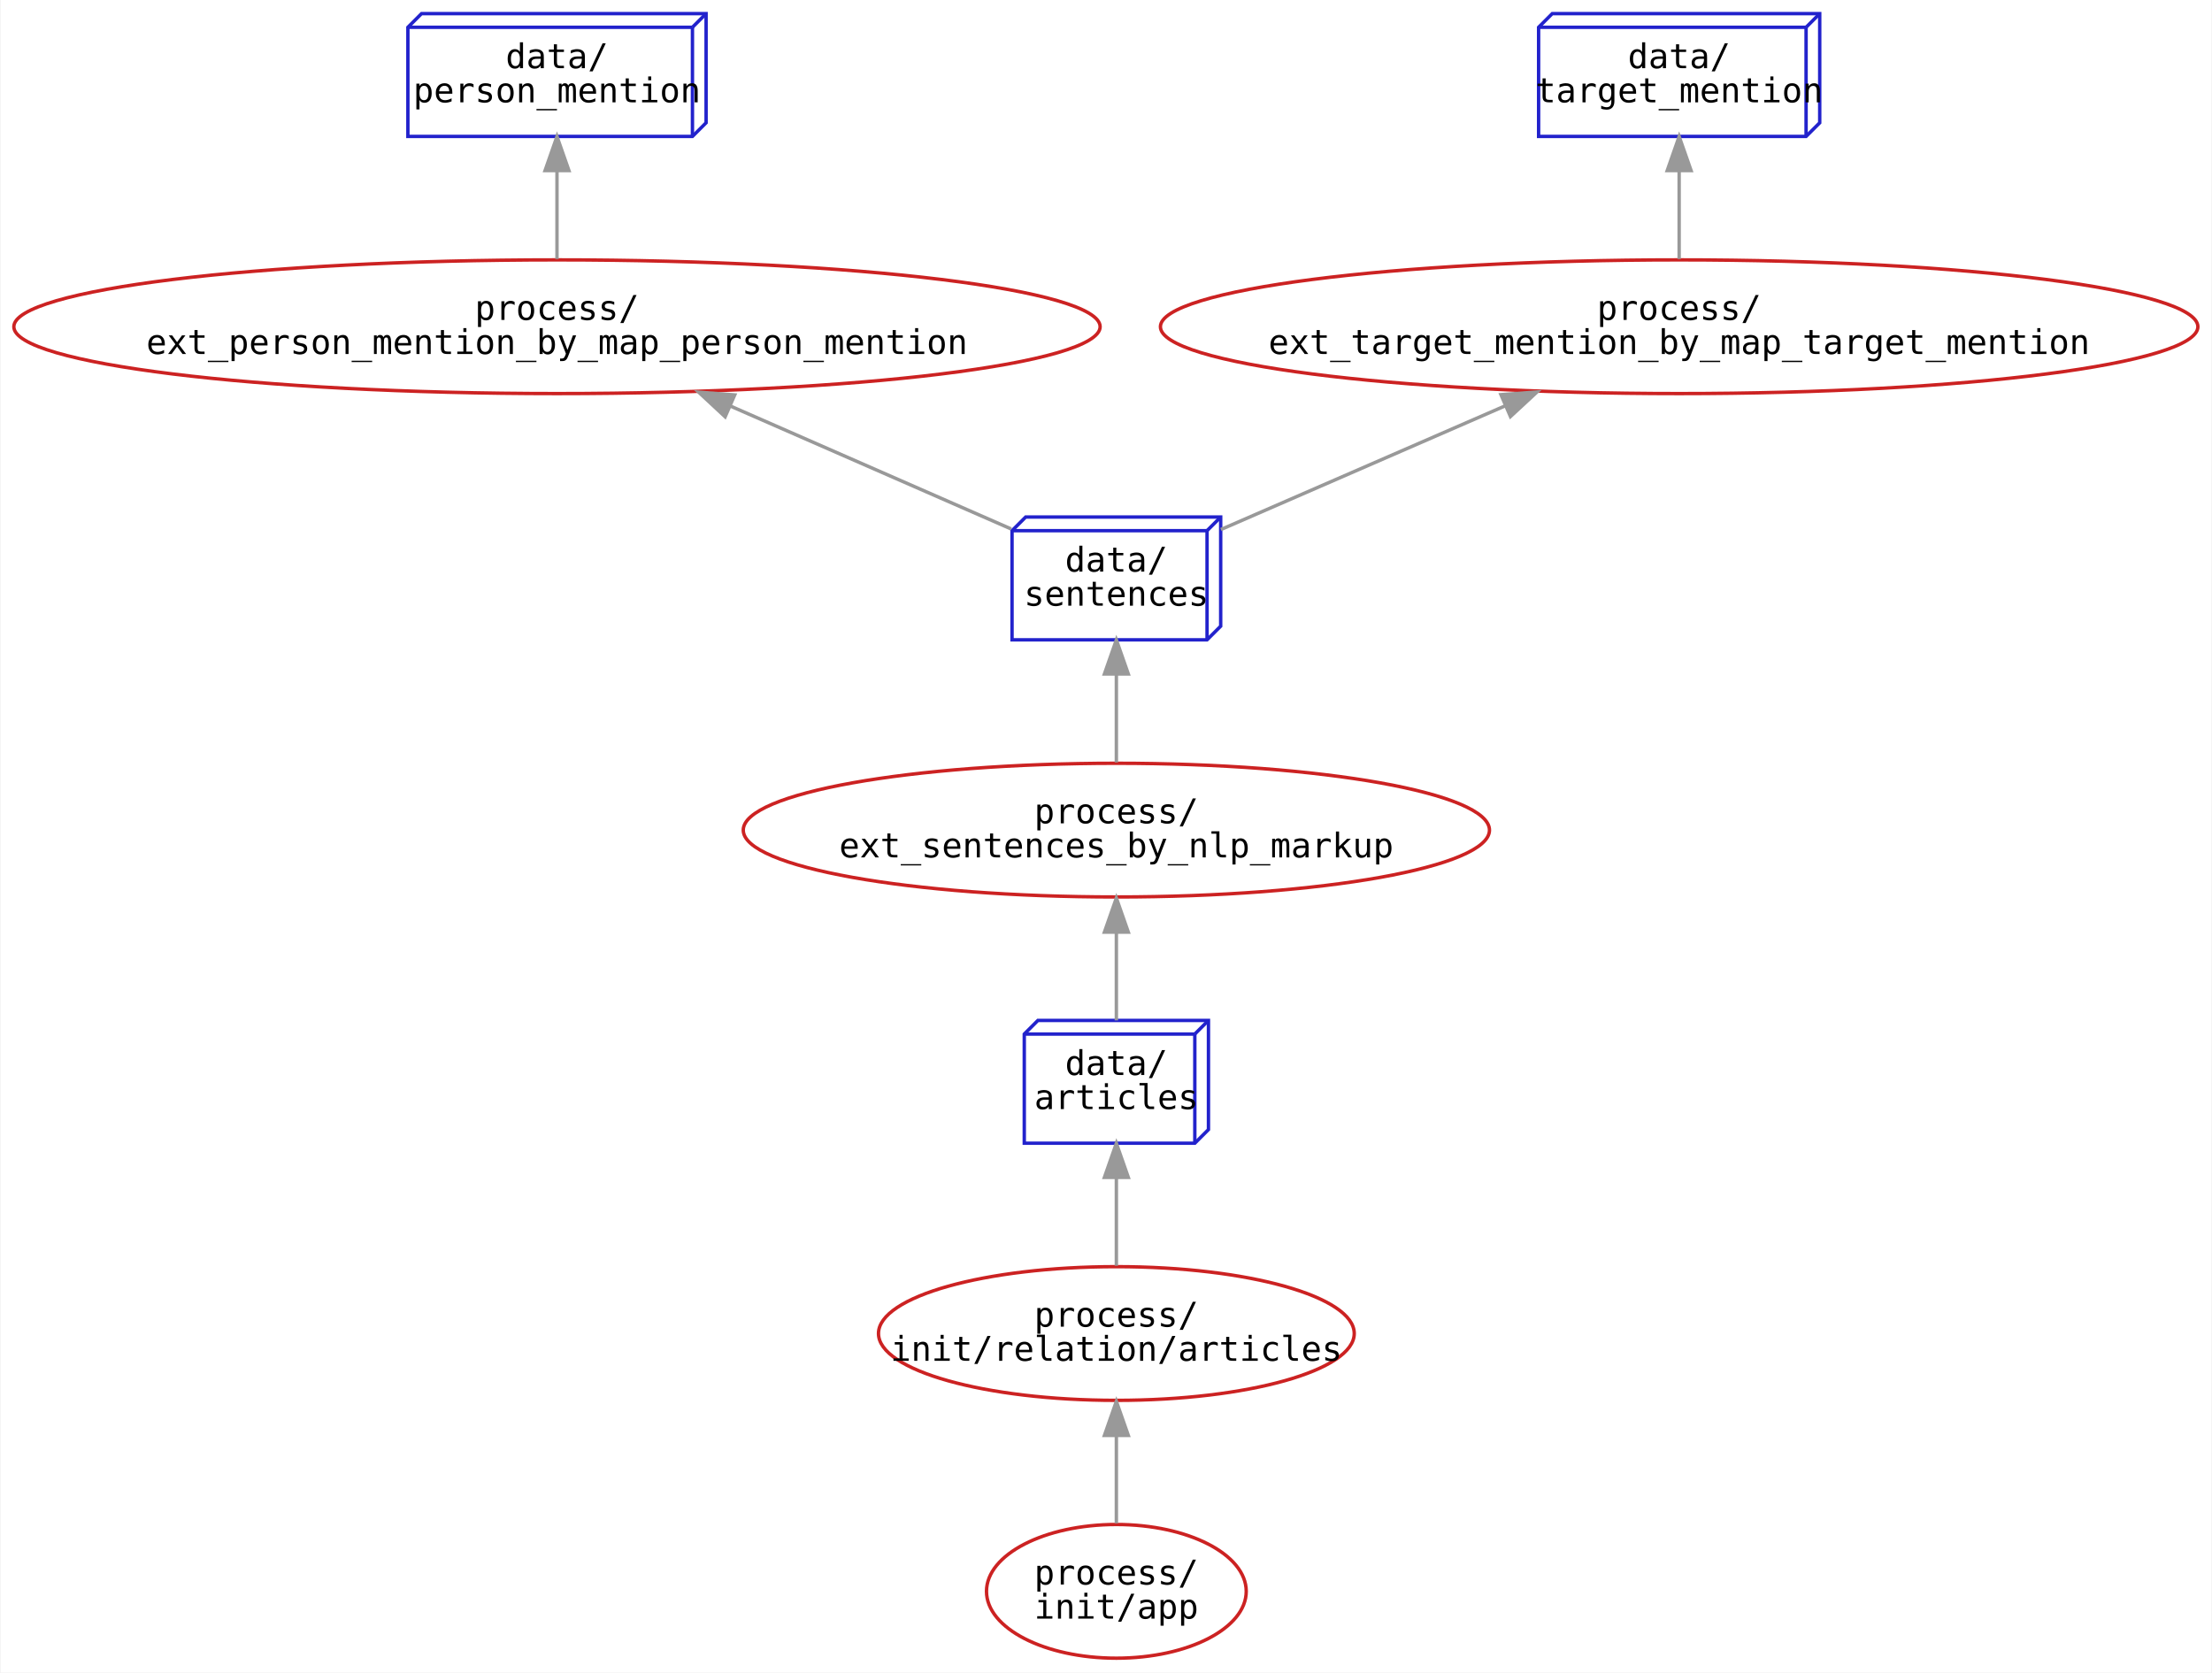
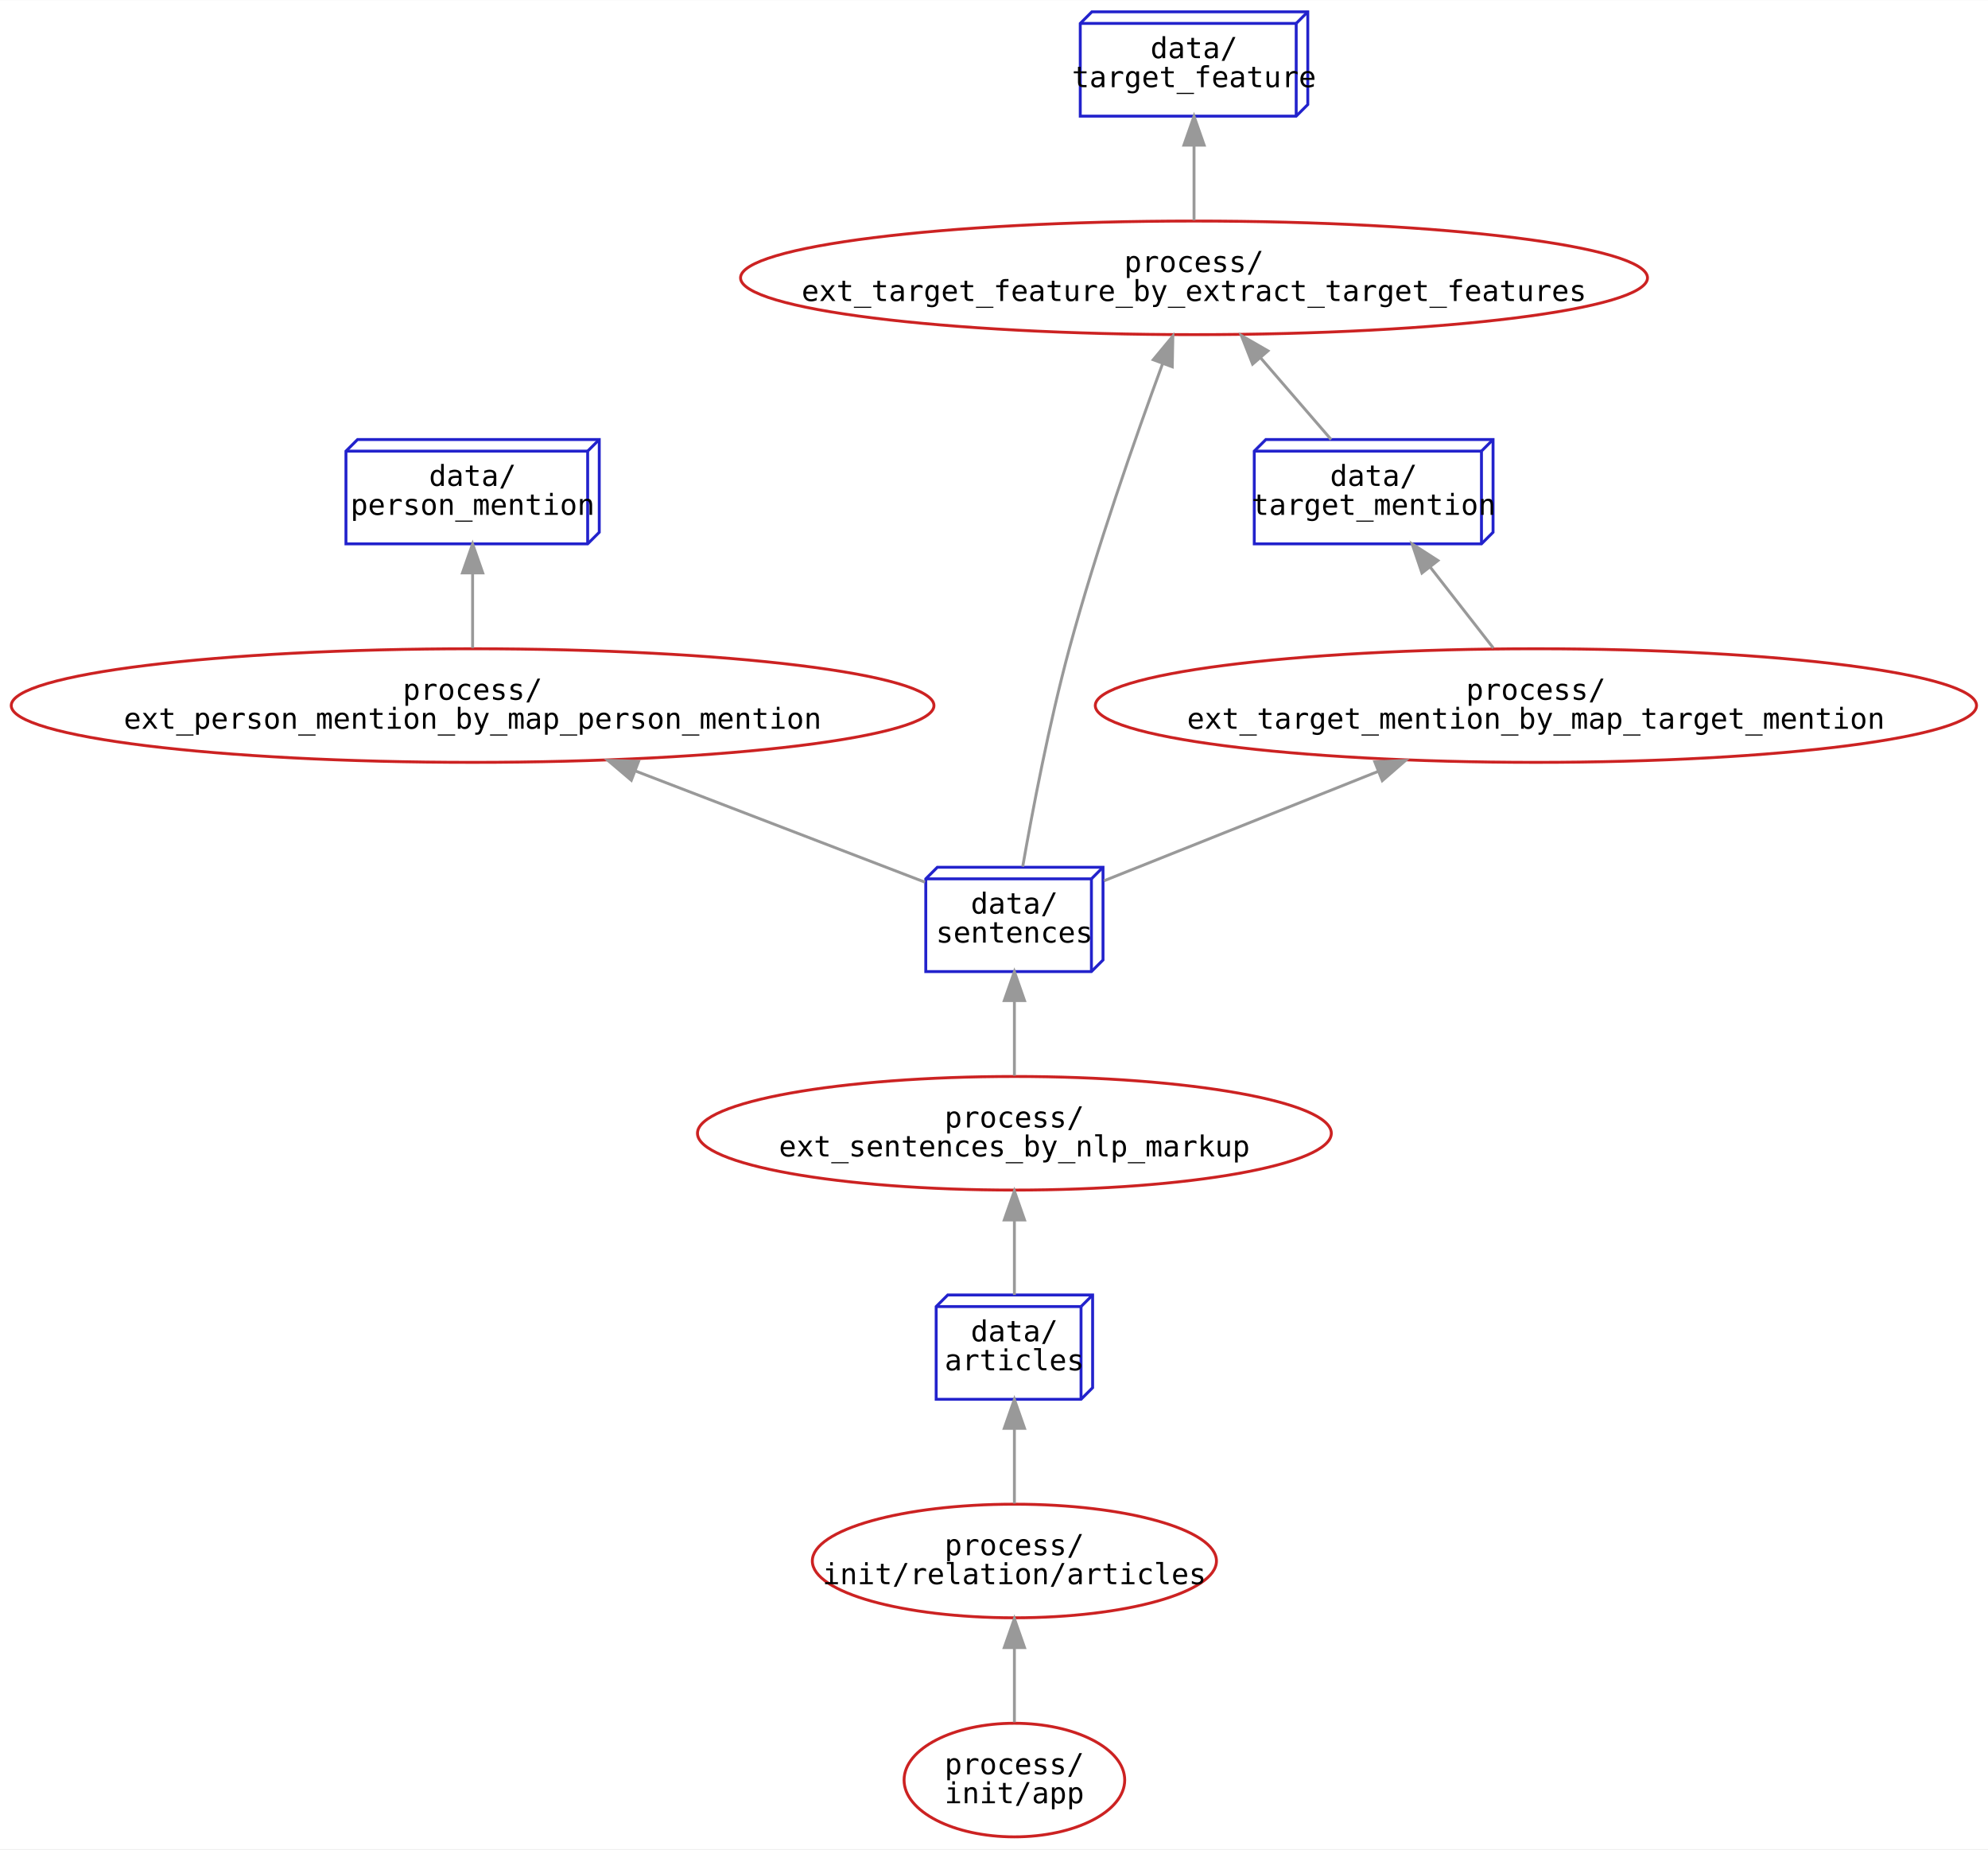
- <svg xmlns="http://www.w3.org/2000/svg" width="648pt" height="490pt" viewBox="0.00 0.00 648.16 490.39">
-   <g id="graph0" class="graph" transform="scale(1 1) rotate(0) translate(4 486.392)">
-     <polygon fill="white" stroke="none" points="-4,4 -4,-486.392 644.16,-486.392 644.16,4 -4,4" />
+ <svg xmlns="http://www.w3.org/2000/svg" width="686pt" height="638pt" viewBox="0.00 0.00 686.16 637.99">
+   <g id="graph0" class="graph" transform="scale(1 1) rotate(0) translate(4 633.99)">
+     <polygon fill="white" stroke="none" points="-4,4 -4,-633.99 682.16,-633.99 682.16,4 -4,4" />
    <g id="node1" class="node">
-       <ellipse fill="none" stroke="#cc2222" cx="323.119" cy="-19.799" rx="38.075" ry="19.6" />
-       <text text-anchor="middle" x="323.119" y="-21.799" font-family="Ubuntu Mono,Envy Code R,Oxygen Mono,Consolas,Menlo,Monaco,Andale Mono" font-size="10.00">process/</text>
-       <text text-anchor="middle" x="323.119" y="-11.799" font-family="Ubuntu Mono,Envy Code R,Oxygen Mono,Consolas,Menlo,Monaco,Andale Mono" font-size="10.00">init/app</text>
+       <ellipse fill="none" stroke="#cc2222" cx="346.119" cy="-19.799" rx="38.075" ry="19.6" />
+       <text text-anchor="middle" x="346.119" y="-21.799" font-family="Ubuntu Mono,Envy Code R,Oxygen Mono,Consolas,Menlo,Monaco,Andale Mono" font-size="10.00">process/</text>
+       <text text-anchor="middle" x="346.119" y="-11.799" font-family="Ubuntu Mono,Envy Code R,Oxygen Mono,Consolas,Menlo,Monaco,Andale Mono" font-size="10.00">init/app</text>
    </g>
    <g id="node2" class="node">
-       <ellipse fill="none" stroke="#cc2222" cx="323.119" cy="-95.397" rx="69.742" ry="19.6" />
-       <text text-anchor="middle" x="323.119" y="-97.397" font-family="Ubuntu Mono,Envy Code R,Oxygen Mono,Consolas,Menlo,Monaco,Andale Mono" font-size="10.00">process/</text>
-       <text text-anchor="middle" x="323.119" y="-87.397" font-family="Ubuntu Mono,Envy Code R,Oxygen Mono,Consolas,Menlo,Monaco,Andale Mono" font-size="10.00">init/relation/articles</text>
+       <ellipse fill="none" stroke="#cc2222" cx="346.119" cy="-95.397" rx="69.742" ry="19.6" />
+       <text text-anchor="middle" x="346.119" y="-97.397" font-family="Ubuntu Mono,Envy Code R,Oxygen Mono,Consolas,Menlo,Monaco,Andale Mono" font-size="10.00">process/</text>
+       <text text-anchor="middle" x="346.119" y="-87.397" font-family="Ubuntu Mono,Envy Code R,Oxygen Mono,Consolas,Menlo,Monaco,Andale Mono" font-size="10.00">init/relation/articles</text>
    </g>
    <g id="edge1" class="edge">
-       <path fill="none" stroke="#999999" d="M323.119,-39.752C323.119,-47.564 323.119,-56.792 323.119,-65.419" />
-       <polygon fill="#999999" stroke="#999999" points="319.619,-65.508 323.119,-75.508 326.619,-65.508 319.619,-65.508" />
+       <path fill="none" stroke="#999999" d="M346.119,-39.752C346.119,-47.564 346.119,-56.792 346.119,-65.419" />
+       <polygon fill="#999999" stroke="#999999" points="342.619,-65.508 346.119,-75.508 349.619,-65.508 342.619,-65.508" />
    </g>
    <g id="node6" class="node">
-       <polygon fill="none" stroke="#2222cc" points="350.119,-187.196 300.119,-187.196 296.119,-183.196 296.119,-151.196 346.119,-151.196 350.119,-155.196 350.119,-187.196" />
-       <polyline fill="none" stroke="#2222cc" points="346.119,-183.196 296.119,-183.196 " />
-       <polyline fill="none" stroke="#2222cc" points="346.119,-183.196 346.119,-151.196 " />
-       <polyline fill="none" stroke="#2222cc" points="346.119,-183.196 350.119,-187.196 " />
-       <text text-anchor="middle" x="323.119" y="-171.196" font-family="Ubuntu Mono,Envy Code R,Oxygen Mono,Consolas,Menlo,Monaco,Andale Mono" font-size="10.00">data/</text>
-       <text text-anchor="middle" x="323.119" y="-161.196" font-family="Ubuntu Mono,Envy Code R,Oxygen Mono,Consolas,Menlo,Monaco,Andale Mono" font-size="10.00">articles</text>
+       <polygon fill="none" stroke="#2222cc" points="373.119,-187.196 323.119,-187.196 319.119,-183.196 319.119,-151.196 369.119,-151.196 373.119,-155.196 373.119,-187.196" />
+       <polyline fill="none" stroke="#2222cc" points="369.119,-183.196 319.119,-183.196 " />
+       <polyline fill="none" stroke="#2222cc" points="369.119,-183.196 369.119,-151.196 " />
+       <polyline fill="none" stroke="#2222cc" points="369.119,-183.196 373.119,-187.196 " />
+       <text text-anchor="middle" x="346.119" y="-171.196" font-family="Ubuntu Mono,Envy Code R,Oxygen Mono,Consolas,Menlo,Monaco,Andale Mono" font-size="10.00">data/</text>
+       <text text-anchor="middle" x="346.119" y="-161.196" font-family="Ubuntu Mono,Envy Code R,Oxygen Mono,Consolas,Menlo,Monaco,Andale Mono" font-size="10.00">articles</text>
    </g>
-     <g id="edge5" class="edge">
-       <path fill="none" stroke="#999999" d="M323.119,-115.261C323.119,-123.178 323.119,-132.533 323.119,-141.159" />
-       <polygon fill="#999999" stroke="#999999" points="319.619,-141.175 323.119,-151.175 326.619,-141.175 319.619,-141.175" />
+     <g id="edge7" class="edge">
+       <path fill="none" stroke="#999999" d="M346.119,-115.261C346.119,-123.178 346.119,-132.533 346.119,-141.159" />
+       <polygon fill="#999999" stroke="#999999" points="342.619,-141.175 346.119,-151.175 349.619,-141.175 342.619,-141.175" />
    </g>
    <g id="node3" class="node">
      <ellipse fill="none" stroke="#cc2222" cx="159.119" cy="-390.593" rx="159.238" ry="19.6" />
      <text text-anchor="middle" x="159.119" y="-392.593" font-family="Ubuntu Mono,Envy Code R,Oxygen Mono,Consolas,Menlo,Monaco,Andale Mono" font-size="10.00">process/</text>
      <text text-anchor="middle" x="159.119" y="-382.593" font-family="Ubuntu Mono,Envy Code R,Oxygen Mono,Consolas,Menlo,Monaco,Andale Mono" font-size="10.00">ext_person_mention_by_map_person_mention</text>
    </g>
-     <g id="node8" class="node">
+     <g id="node10" class="node">
      <polygon fill="none" stroke="#2222cc" points="202.833,-482.392 119.405,-482.392 115.405,-478.392 115.405,-446.392 198.833,-446.392 202.833,-450.392 202.833,-482.392" />
      <polyline fill="none" stroke="#2222cc" points="198.833,-478.392 115.405,-478.392 " />
      <polyline fill="none" stroke="#2222cc" points="198.833,-478.392 198.833,-446.392 " />
      <polyline fill="none" stroke="#2222cc" points="198.833,-478.392 202.833,-482.392 " />
      <text text-anchor="middle" x="159.119" y="-466.392" font-family="Ubuntu Mono,Envy Code R,Oxygen Mono,Consolas,Menlo,Monaco,Andale Mono" font-size="10.00">data/</text>
      <text text-anchor="middle" x="159.119" y="-456.392" font-family="Ubuntu Mono,Envy Code R,Oxygen Mono,Consolas,Menlo,Monaco,Andale Mono" font-size="10.00">person_mention</text>
    </g>
-     <g id="edge6" class="edge">
+     <g id="edge8" class="edge">
      <path fill="none" stroke="#999999" d="M159.119,-410.457C159.119,-418.374 159.119,-427.729 159.119,-436.355" />
      <polygon fill="#999999" stroke="#999999" points="155.619,-436.371 159.119,-446.371 162.619,-436.371 155.619,-436.371" />
    </g>
    <g id="node4" class="node">
-       <polygon fill="none" stroke="#2222cc" points="353.706,-334.794 296.532,-334.794 292.532,-330.794 292.532,-298.794 349.706,-298.794 353.706,-302.794 353.706,-334.794" />
-       <polyline fill="none" stroke="#2222cc" points="349.706,-330.794 292.532,-330.794 " />
-       <polyline fill="none" stroke="#2222cc" points="349.706,-330.794 349.706,-298.794 " />
-       <polyline fill="none" stroke="#2222cc" points="349.706,-330.794 353.706,-334.794 " />
-       <text text-anchor="middle" x="323.119" y="-318.794" font-family="Ubuntu Mono,Envy Code R,Oxygen Mono,Consolas,Menlo,Monaco,Andale Mono" font-size="10.00">data/</text>
-       <text text-anchor="middle" x="323.119" y="-308.794" font-family="Ubuntu Mono,Envy Code R,Oxygen Mono,Consolas,Menlo,Monaco,Andale Mono" font-size="10.00">sentences</text>
+       <polygon fill="none" stroke="#2222cc" points="376.706,-334.794 319.532,-334.794 315.532,-330.794 315.532,-298.794 372.706,-298.794 376.706,-302.794 376.706,-334.794" />
+       <polyline fill="none" stroke="#2222cc" points="372.706,-330.794 315.532,-330.794 " />
+       <polyline fill="none" stroke="#2222cc" points="372.706,-330.794 372.706,-298.794 " />
+       <polyline fill="none" stroke="#2222cc" points="372.706,-330.794 376.706,-334.794 " />
+       <text text-anchor="middle" x="346.119" y="-318.794" font-family="Ubuntu Mono,Envy Code R,Oxygen Mono,Consolas,Menlo,Monaco,Andale Mono" font-size="10.00">data/</text>
+       <text text-anchor="middle" x="346.119" y="-308.794" font-family="Ubuntu Mono,Envy Code R,Oxygen Mono,Consolas,Menlo,Monaco,Andale Mono" font-size="10.00">sentences</text>
    </g>
    <g id="edge2" class="edge">
-       <path fill="none" stroke="#999999" d="M292.272,-331.299C269.115,-341.437 236.895,-355.543 209.951,-367.339" />
-       <polygon fill="#999999" stroke="#999999" points="208.421,-364.188 200.664,-371.405 211.228,-370.6 208.421,-364.188" />
+       <path fill="none" stroke="#999999" d="M315.24,-329.65C288.142,-340.054 248.058,-355.445 215.291,-368.026" />
+       <polygon fill="#999999" stroke="#999999" points="213.902,-364.81 205.821,-371.662 216.411,-371.345 213.902,-364.81" />
    </g>
    <g id="node7" class="node">
-       <ellipse fill="none" stroke="#cc2222" cx="488.119" cy="-390.593" rx="152.082" ry="19.6" />
-       <text text-anchor="middle" x="488.119" y="-392.593" font-family="Ubuntu Mono,Envy Code R,Oxygen Mono,Consolas,Menlo,Monaco,Andale Mono" font-size="10.00">process/</text>
-       <text text-anchor="middle" x="488.119" y="-382.593" font-family="Ubuntu Mono,Envy Code R,Oxygen Mono,Consolas,Menlo,Monaco,Andale Mono" font-size="10.00">ext_target_mention_by_map_target_mention</text>
+       <ellipse fill="none" stroke="#cc2222" cx="408.119" cy="-538.191" rx="156.515" ry="19.6" />
+       <text text-anchor="middle" x="408.119" y="-540.191" font-family="Ubuntu Mono,Envy Code R,Oxygen Mono,Consolas,Menlo,Monaco,Andale Mono" font-size="10.00">process/</text>
+       <text text-anchor="middle" x="408.119" y="-530.191" font-family="Ubuntu Mono,Envy Code R,Oxygen Mono,Consolas,Menlo,Monaco,Andale Mono" font-size="10.00">ext_target_feature_by_extract_target_features</text>
    </g>
    <g id="edge4" class="edge">
-       <path fill="none" stroke="#999999" d="M353.768,-331.131C377.11,-341.288 409.767,-355.498 437.038,-367.365" />
-       <polygon fill="#999999" stroke="#999999" points="435.87,-370.674 446.436,-371.455 438.663,-364.255 435.87,-370.674" />
+       <path fill="none" stroke="#999999" d="M348.989,-335.011C352.261,-353.719 358.079,-384.415 365.119,-410.392 374.406,-444.657 387.916,-483.168 397.305,-508.663" />
+       <polygon fill="#999999" stroke="#999999" points="394.043,-509.933 400.807,-518.087 400.605,-507.494 394.043,-509.933" />
+     </g>
+     <g id="node9" class="node">
+       <ellipse fill="none" stroke="#cc2222" cx="526.119" cy="-390.593" rx="152.082" ry="19.6" />
+       <text text-anchor="middle" x="526.119" y="-392.593" font-family="Ubuntu Mono,Envy Code R,Oxygen Mono,Consolas,Menlo,Monaco,Andale Mono" font-size="10.00">process/</text>
+       <text text-anchor="middle" x="526.119" y="-382.593" font-family="Ubuntu Mono,Envy Code R,Oxygen Mono,Consolas,Menlo,Monaco,Andale Mono" font-size="10.00">ext_target_mention_by_map_target_mention</text>
+     </g>
+     <g id="edge6" class="edge">
+       <path fill="none" stroke="#999999" d="M377.062,-330.137C403.024,-340.492 440.724,-355.53 471.713,-367.891" />
+       <polygon fill="#999999" stroke="#999999" points="470.509,-371.179 481.094,-371.633 473.102,-364.677 470.509,-371.179" />
    </g>
    <g id="node5" class="node">
-       <ellipse fill="none" stroke="#cc2222" cx="323.119" cy="-242.995" rx="109.387" ry="19.6" />
-       <text text-anchor="middle" x="323.119" y="-244.995" font-family="Ubuntu Mono,Envy Code R,Oxygen Mono,Consolas,Menlo,Monaco,Andale Mono" font-size="10.00">process/</text>
-       <text text-anchor="middle" x="323.119" y="-234.995" font-family="Ubuntu Mono,Envy Code R,Oxygen Mono,Consolas,Menlo,Monaco,Andale Mono" font-size="10.00">ext_sentences_by_nlp_markup</text>
+       <ellipse fill="none" stroke="#cc2222" cx="346.119" cy="-242.995" rx="109.387" ry="19.6" />
+       <text text-anchor="middle" x="346.119" y="-244.995" font-family="Ubuntu Mono,Envy Code R,Oxygen Mono,Consolas,Menlo,Monaco,Andale Mono" font-size="10.00">process/</text>
+       <text text-anchor="middle" x="346.119" y="-234.995" font-family="Ubuntu Mono,Envy Code R,Oxygen Mono,Consolas,Menlo,Monaco,Andale Mono" font-size="10.00">ext_sentences_by_nlp_markup</text>
    </g>
-     <g id="edge7" class="edge">
-       <path fill="none" stroke="#999999" d="M323.119,-262.859C323.119,-270.776 323.119,-280.131 323.119,-288.757" />
-       <polygon fill="#999999" stroke="#999999" points="319.619,-288.773 323.119,-298.773 326.619,-288.773 319.619,-288.773" />
+     <g id="edge9" class="edge">
+       <path fill="none" stroke="#999999" d="M346.119,-262.859C346.119,-270.776 346.119,-280.131 346.119,-288.757" />
+       <polygon fill="#999999" stroke="#999999" points="342.619,-288.773 346.119,-298.773 349.619,-288.773 342.619,-288.773" />
    </g>
    <g id="edge3" class="edge">
-       <path fill="none" stroke="#999999" d="M323.119,-187.211C323.119,-194.877 323.119,-204.147 323.119,-212.866" />
-       <polygon fill="#999999" stroke="#999999" points="319.619,-213.081 323.119,-223.081 326.619,-213.081 319.619,-213.081" />
+       <path fill="none" stroke="#999999" d="M346.119,-187.211C346.119,-194.877 346.119,-204.147 346.119,-212.866" />
+       <polygon fill="#999999" stroke="#999999" points="342.619,-213.081 346.119,-223.081 349.619,-213.081 342.619,-213.081" />
    </g>
-     <g id="node9" class="node">
-       <polygon fill="none" stroke="#2222cc" points="529.329,-482.392 450.91,-482.392 446.91,-478.392 446.91,-446.392 525.329,-446.392 529.329,-450.392 529.329,-482.392" />
-       <polyline fill="none" stroke="#2222cc" points="525.329,-478.392 446.91,-478.392 " />
-       <polyline fill="none" stroke="#2222cc" points="525.329,-478.392 525.329,-446.392 " />
-       <polyline fill="none" stroke="#2222cc" points="525.329,-478.392 529.329,-482.392 " />
-       <text text-anchor="middle" x="488.119" y="-466.392" font-family="Ubuntu Mono,Envy Code R,Oxygen Mono,Consolas,Menlo,Monaco,Andale Mono" font-size="10.00">data/</text>
-       <text text-anchor="middle" x="488.119" y="-456.392" font-family="Ubuntu Mono,Envy Code R,Oxygen Mono,Consolas,Menlo,Monaco,Andale Mono" font-size="10.00">target_mention</text>
+     <g id="node11" class="node">
+       <polygon fill="none" stroke="#2222cc" points="447.385,-629.99 372.853,-629.99 368.853,-625.99 368.853,-593.99 443.385,-593.99 447.385,-597.99 447.385,-629.99" />
+       <polyline fill="none" stroke="#2222cc" points="443.385,-625.99 368.853,-625.99 " />
+       <polyline fill="none" stroke="#2222cc" points="443.385,-625.99 443.385,-593.99 " />
+       <polyline fill="none" stroke="#2222cc" points="443.385,-625.99 447.385,-629.99 " />
+       <text text-anchor="middle" x="408.119" y="-613.99" font-family="Ubuntu Mono,Envy Code R,Oxygen Mono,Consolas,Menlo,Monaco,Andale Mono" font-size="10.00">data/</text>
+       <text text-anchor="middle" x="408.119" y="-603.99" font-family="Ubuntu Mono,Envy Code R,Oxygen Mono,Consolas,Menlo,Monaco,Andale Mono" font-size="10.00">target_feature</text>
    </g>
-     <g id="edge8" class="edge">
-       <path fill="none" stroke="#999999" d="M488.119,-410.457C488.119,-418.374 488.119,-427.729 488.119,-436.355" />
-       <polygon fill="#999999" stroke="#999999" points="484.619,-436.371 488.119,-446.371 491.619,-436.371 484.619,-436.371" />
+     <g id="edge10" class="edge">
+       <path fill="none" stroke="#999999" d="M408.119,-558.055C408.119,-565.972 408.119,-575.326 408.119,-583.953" />
+       <polygon fill="#999999" stroke="#999999" points="404.619,-583.969 408.119,-593.969 411.619,-583.969 404.619,-583.969" />
+     </g>
+     <g id="node8" class="node">
+       <polygon fill="none" stroke="#2222cc" points="511.329,-482.392 432.91,-482.392 428.91,-478.392 428.91,-446.392 507.329,-446.392 511.329,-450.392 511.329,-482.392" />
+       <polyline fill="none" stroke="#2222cc" points="507.329,-478.392 428.91,-478.392 " />
+       <polyline fill="none" stroke="#2222cc" points="507.329,-478.392 507.329,-446.392 " />
+       <polyline fill="none" stroke="#2222cc" points="507.329,-478.392 511.329,-482.392 " />
+       <text text-anchor="middle" x="470.119" y="-466.392" font-family="Ubuntu Mono,Envy Code R,Oxygen Mono,Consolas,Menlo,Monaco,Andale Mono" font-size="10.00">data/</text>
+       <text text-anchor="middle" x="470.119" y="-456.392" font-family="Ubuntu Mono,Envy Code R,Oxygen Mono,Consolas,Menlo,Monaco,Andale Mono" font-size="10.00">target_mention</text>
+     </g>
+     <g id="edge5" class="edge">
+       <path fill="none" stroke="#999999" d="M455.426,-482.407C448.152,-490.831 439.204,-501.193 431.055,-510.63" />
+       <polygon fill="#999999" stroke="#999999" points="428.339,-508.421 424.452,-518.277 433.637,-512.996 428.339,-508.421" />
+     </g>
+     <g id="edge11" class="edge">
+       <path fill="none" stroke="#999999" d="M511.406,-410.457C504.756,-418.982 496.806,-429.176 489.665,-438.332" />
+       <polygon fill="#999999" stroke="#999999" points="486.785,-436.333 483.395,-446.371 492.305,-440.638 486.785,-436.333" />
    </g>
  </g>
</svg>
